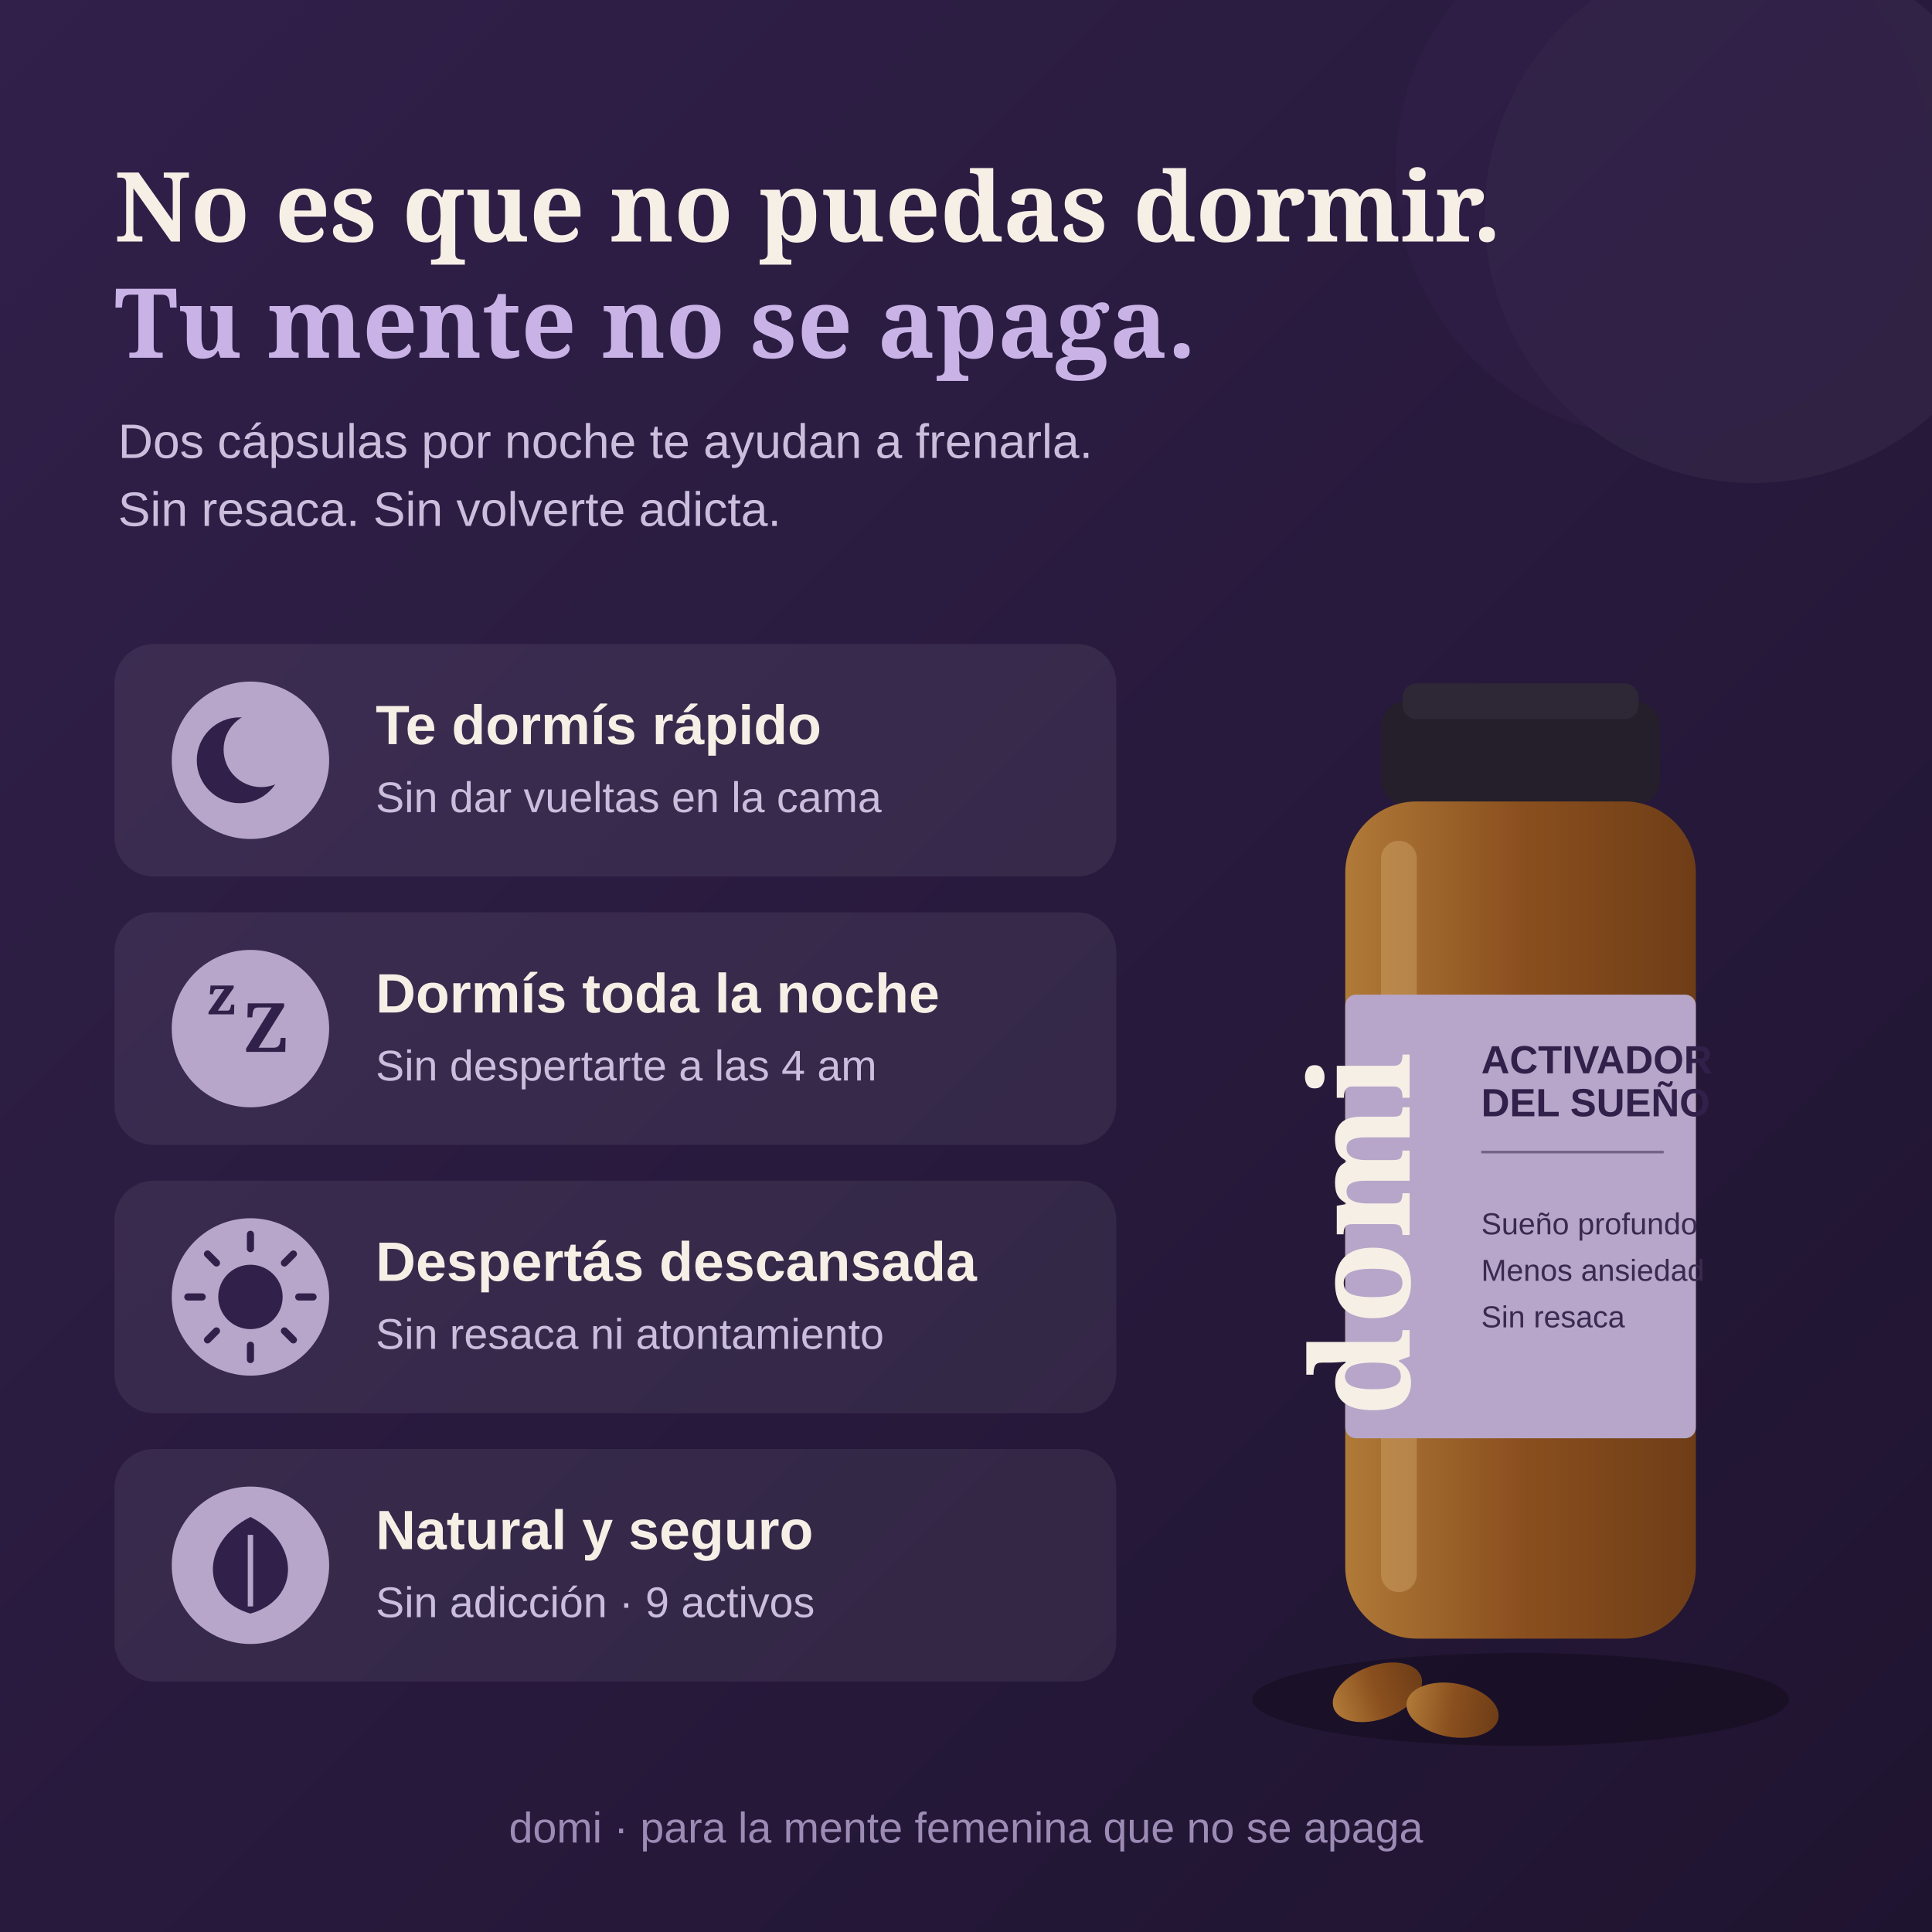
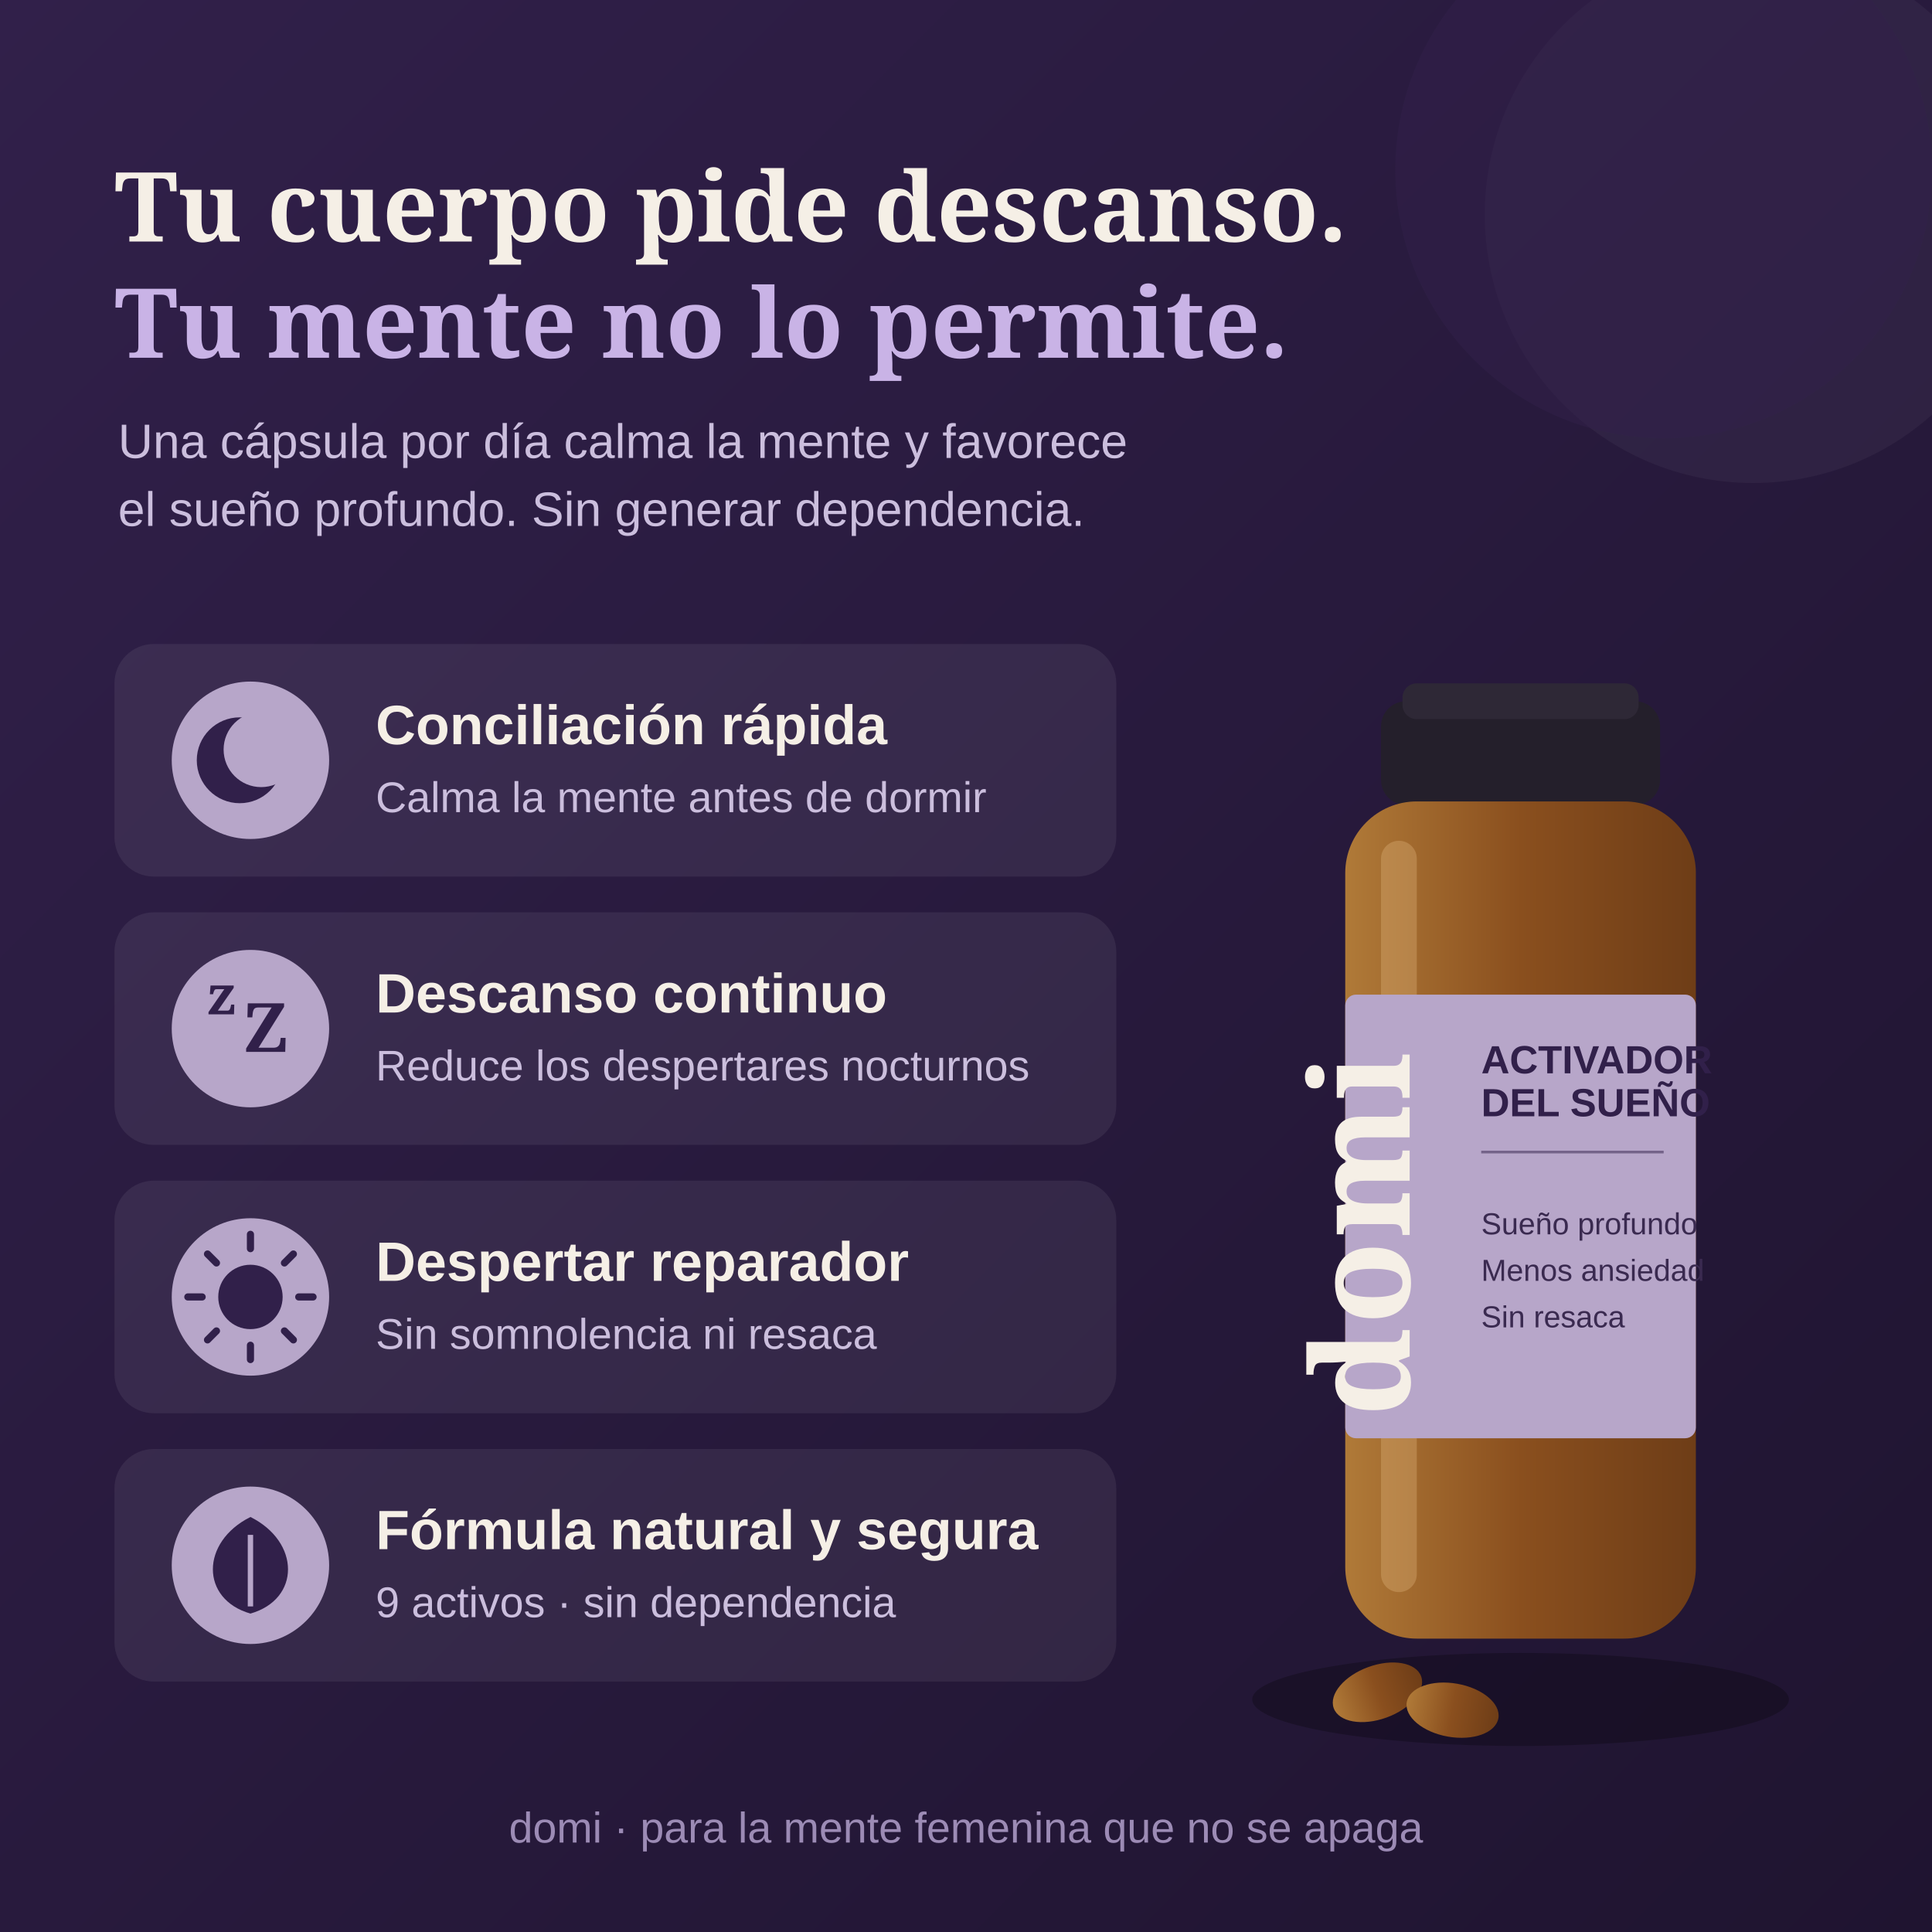
<svg xmlns="http://www.w3.org/2000/svg" width="1080" height="1080" viewBox="0 0 1080 1080">
  <defs>
    <linearGradient id="bgp" x1="0" y1="0" x2="1" y2="1">
      <stop offset="0" stop-color="#31204A" />
      <stop offset="1" stop-color="#1F1430" />
    </linearGradient>
    <linearGradient id="amber" x1="0" y1="0" x2="1" y2="0">
      <stop offset="0" stop-color="#B07A38" />
      <stop offset="0.5" stop-color="#8A4F1E" />
      <stop offset="1" stop-color="#6E3D17" />
    </linearGradient>
  </defs>
  <rect width="1080" height="1080" fill="url(#bgp)" />
  <circle cx="980" cy="120" r="150" fill="#FFFFFF" opacity="0.04" />
  <circle cx="930" cy="95" r="150" fill="#31204A" opacity="0.5" />
-   <text x="64" y="135" font-family="Georgia,serif" font-size="54" font-weight="700" fill="#F5EFE6">No es que no puedas dormir.</text>
-   <text x="64" y="200" font-family="Georgia,serif" font-size="54" font-weight="700" fill="#C9B3E6">Tu mente no se apaga.</text>
-   <text x="66" y="256" font-family="'Helvetica Neue',Arial,sans-serif" font-size="27" fill="#CBBEDD">Dos cápsulas por noche te ayudan a frenarla.</text>
-   <text x="66" y="294" font-family="'Helvetica Neue',Arial,sans-serif" font-size="27" fill="#CBBEDD">Sin resaca. Sin volverte adicta.</text>
+   <text x="64" y="135" font-family="Georgia,serif" font-size="54" font-weight="700" fill="#F5EFE6">Tu cuerpo pide descanso.</text>
+   <text x="64" y="200" font-family="Georgia,serif" font-size="54" font-weight="700" fill="#C9B3E6">Tu mente no lo permite.</text>
+   <text x="66" y="256" font-family="'Helvetica Neue',Arial,sans-serif" font-size="27" fill="#CBBEDD">Una cápsula por día calma la mente y favorece</text>
+   <text x="66" y="294" font-family="'Helvetica Neue',Arial,sans-serif" font-size="27" fill="#CBBEDD">el sueño profundo. Sin generar dependencia.</text>
  <g>
    <rect x="64" y="360" width="560" height="130" rx="22" fill="#FFFFFF" opacity="0.07" />
    <circle cx="140" cy="425" r="44" fill="#B7A6C9" />
    <circle cx="134" cy="425" r="24" fill="#31204A" />
    <circle cx="146" cy="419" r="21" fill="#B7A6C9" />
-     <text x="210" y="416" font-family="'Helvetica Neue',Arial,sans-serif" font-size="31" font-weight="700" fill="#F5EFE6">Te dormís rápido</text>
-     <text x="210" y="454" font-family="'Helvetica Neue',Arial,sans-serif" font-size="24" fill="#CBBEDD">Sin dar vueltas en la cama</text>
+     <text x="210" y="416" font-family="'Helvetica Neue',Arial,sans-serif" font-size="31" font-weight="700" fill="#F5EFE6">Conciliación rápida</text>
+     <text x="210" y="454" font-family="'Helvetica Neue',Arial,sans-serif" font-size="24" fill="#CBBEDD">Calma la mente antes de dormir</text>
  </g>
  <g>
    <rect x="64" y="510" width="560" height="130" rx="22" fill="#FFFFFF" opacity="0.07" />
    <circle cx="140" cy="575" r="44" fill="#B7A6C9" />
    <text x="116" y="567" font-family="Georgia,serif" font-size="30" font-weight="700" fill="#31204A">z</text>
    <text x="136" y="588" font-family="Georgia,serif" font-size="38" font-weight="700" fill="#31204A">Z</text>
-     <text x="210" y="566" font-family="'Helvetica Neue',Arial,sans-serif" font-size="31" font-weight="700" fill="#F5EFE6">Dormís toda la noche</text>
-     <text x="210" y="604" font-family="'Helvetica Neue',Arial,sans-serif" font-size="24" fill="#CBBEDD">Sin despertarte a las 4 am</text>
+     <text x="210" y="566" font-family="'Helvetica Neue',Arial,sans-serif" font-size="31" font-weight="700" fill="#F5EFE6">Descanso continuo</text>
+     <text x="210" y="604" font-family="'Helvetica Neue',Arial,sans-serif" font-size="24" fill="#CBBEDD">Reduce los despertares nocturnos</text>
  </g>
  <g>
    <rect x="64" y="660" width="560" height="130" rx="22" fill="#FFFFFF" opacity="0.07" />
    <circle cx="140" cy="725" r="44" fill="#B7A6C9" />
    <circle cx="140" cy="725" r="18" fill="#31204A" />
    <g stroke="#31204A" stroke-width="4" stroke-linecap="round">
      <line x1="140" y1="690" x2="140" y2="698" />
      <line x1="140" y1="752" x2="140" y2="760" />
      <line x1="105" y1="725" x2="113" y2="725" />
      <line x1="167" y1="725" x2="175" y2="725" />
      <line x1="116" y1="701" x2="121" y2="706" />
      <line x1="159" y1="744" x2="164" y2="749" />
      <line x1="159" y1="706" x2="164" y2="701" />
      <line x1="116" y1="749" x2="121" y2="744" />
    </g>
-     <text x="210" y="716" font-family="'Helvetica Neue',Arial,sans-serif" font-size="31" font-weight="700" fill="#F5EFE6">Despertás descansada</text>
-     <text x="210" y="754" font-family="'Helvetica Neue',Arial,sans-serif" font-size="24" fill="#CBBEDD">Sin resaca ni atontamiento</text>
+     <text x="210" y="716" font-family="'Helvetica Neue',Arial,sans-serif" font-size="31" font-weight="700" fill="#F5EFE6">Despertar reparador</text>
+     <text x="210" y="754" font-family="'Helvetica Neue',Arial,sans-serif" font-size="24" fill="#CBBEDD">Sin somnolencia ni resaca</text>
  </g>
  <g>
    <rect x="64" y="810" width="560" height="130" rx="22" fill="#FFFFFF" opacity="0.07" />
    <circle cx="140" cy="875" r="44" fill="#B7A6C9" />
    <path d="M140 848 C112 862 112 894 140 902 C168 894 168 862 140 848 Z" fill="#31204A" />
    <line x1="140" y1="858" x2="140" y2="898" stroke="#B7A6C9" stroke-width="3" />
-     <text x="210" y="866" font-family="'Helvetica Neue',Arial,sans-serif" font-size="31" font-weight="700" fill="#F5EFE6">Natural y seguro</text>
-     <text x="210" y="904" font-family="'Helvetica Neue',Arial,sans-serif" font-size="24" fill="#CBBEDD">Sin adicción · 9 activos</text>
+     <text x="210" y="866" font-family="'Helvetica Neue',Arial,sans-serif" font-size="31" font-weight="700" fill="#F5EFE6">Fórmula natural y segura</text>
+     <text x="210" y="904" font-family="'Helvetica Neue',Arial,sans-serif" font-size="24" fill="#CBBEDD">9 activos · sin dependencia</text>
  </g>
  <g>
    <ellipse cx="850" cy="950" rx="150" ry="26" fill="#000000" opacity="0.25" />
    <rect x="772" y="392" width="156" height="58" rx="14" fill="#241F2B" />
    <rect x="784" y="382" width="132" height="20" rx="8" fill="#2E2836" />
    <rect x="752" y="448" width="196" height="468" rx="40" fill="url(#amber)" />
    <rect x="772" y="470" width="20" height="420" rx="10" fill="#E0B47C" opacity="0.35" />
    <rect x="752" y="556" width="196" height="248" rx="6" fill="#B7A6C9" />
    <text x="788" y="690" transform="rotate(-90 788 690)" text-anchor="middle" font-family="Georgia,serif" font-size="76" font-weight="700" fill="#F5EFE6" letter-spacing="2">domi</text>
    <text x="828" y="600" font-family="'Helvetica Neue',Arial,sans-serif" font-size="22" font-weight="700" fill="#31204A">ACTIVADOR</text>
    <text x="828" y="624" font-family="'Helvetica Neue',Arial,sans-serif" font-size="22" font-weight="700" fill="#31204A">DEL SUEÑO</text>
    <line x1="828" y1="644" x2="930" y2="644" stroke="#31204A" stroke-width="1.5" opacity="0.5" />
    <text x="828" y="690" font-family="'Helvetica Neue',Arial,sans-serif" font-size="17" fill="#3A2A50">Sueño profundo</text>
    <text x="828" y="716" font-family="'Helvetica Neue',Arial,sans-serif" font-size="17" fill="#3A2A50">Menos ansiedad</text>
    <text x="828" y="742" font-family="'Helvetica Neue',Arial,sans-serif" font-size="17" fill="#3A2A50">Sin resaca</text>
    <ellipse cx="770" cy="946" rx="26" ry="15" fill="url(#amber)" transform="rotate(-20 770 946)" />
    <ellipse cx="812" cy="956" rx="26" ry="15" fill="url(#amber)" transform="rotate(10 812 956)" />
  </g>
  <text x="540" y="1030" text-anchor="middle" font-family="'Helvetica Neue',Arial,sans-serif" font-size="24" fill="#9C8BB5">domi · para la mente femenina que no se apaga</text>
</svg>
